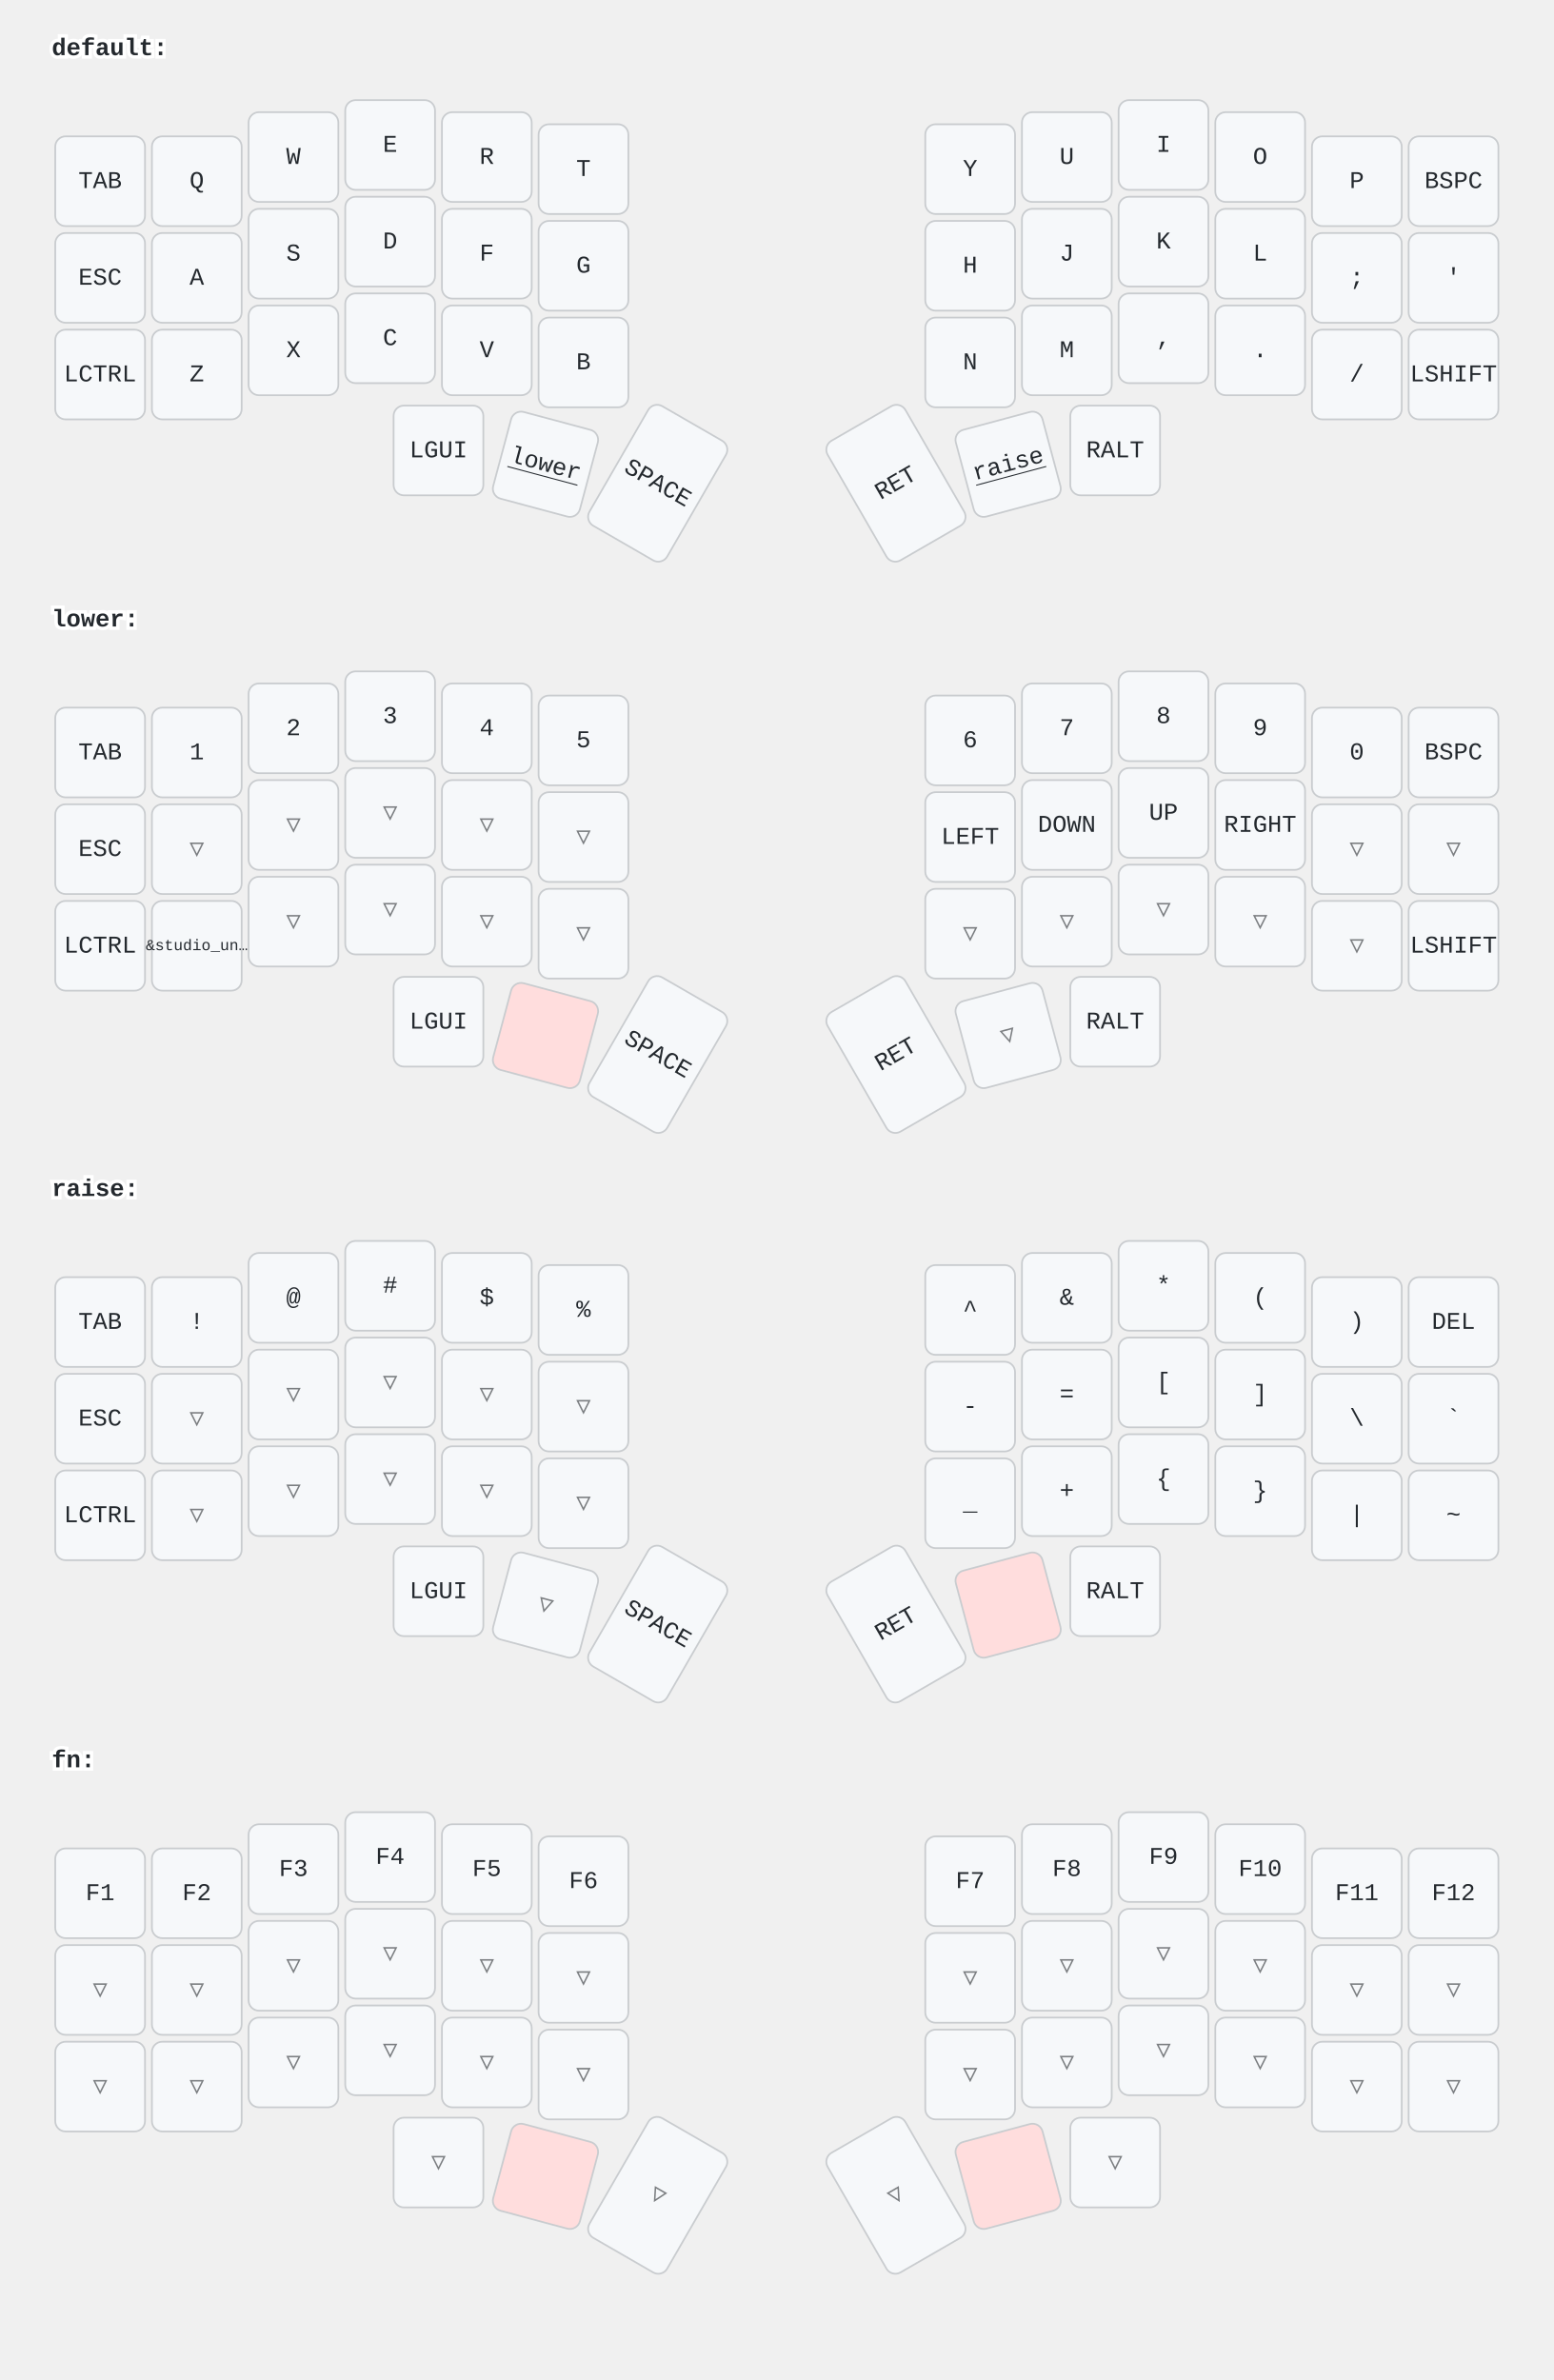
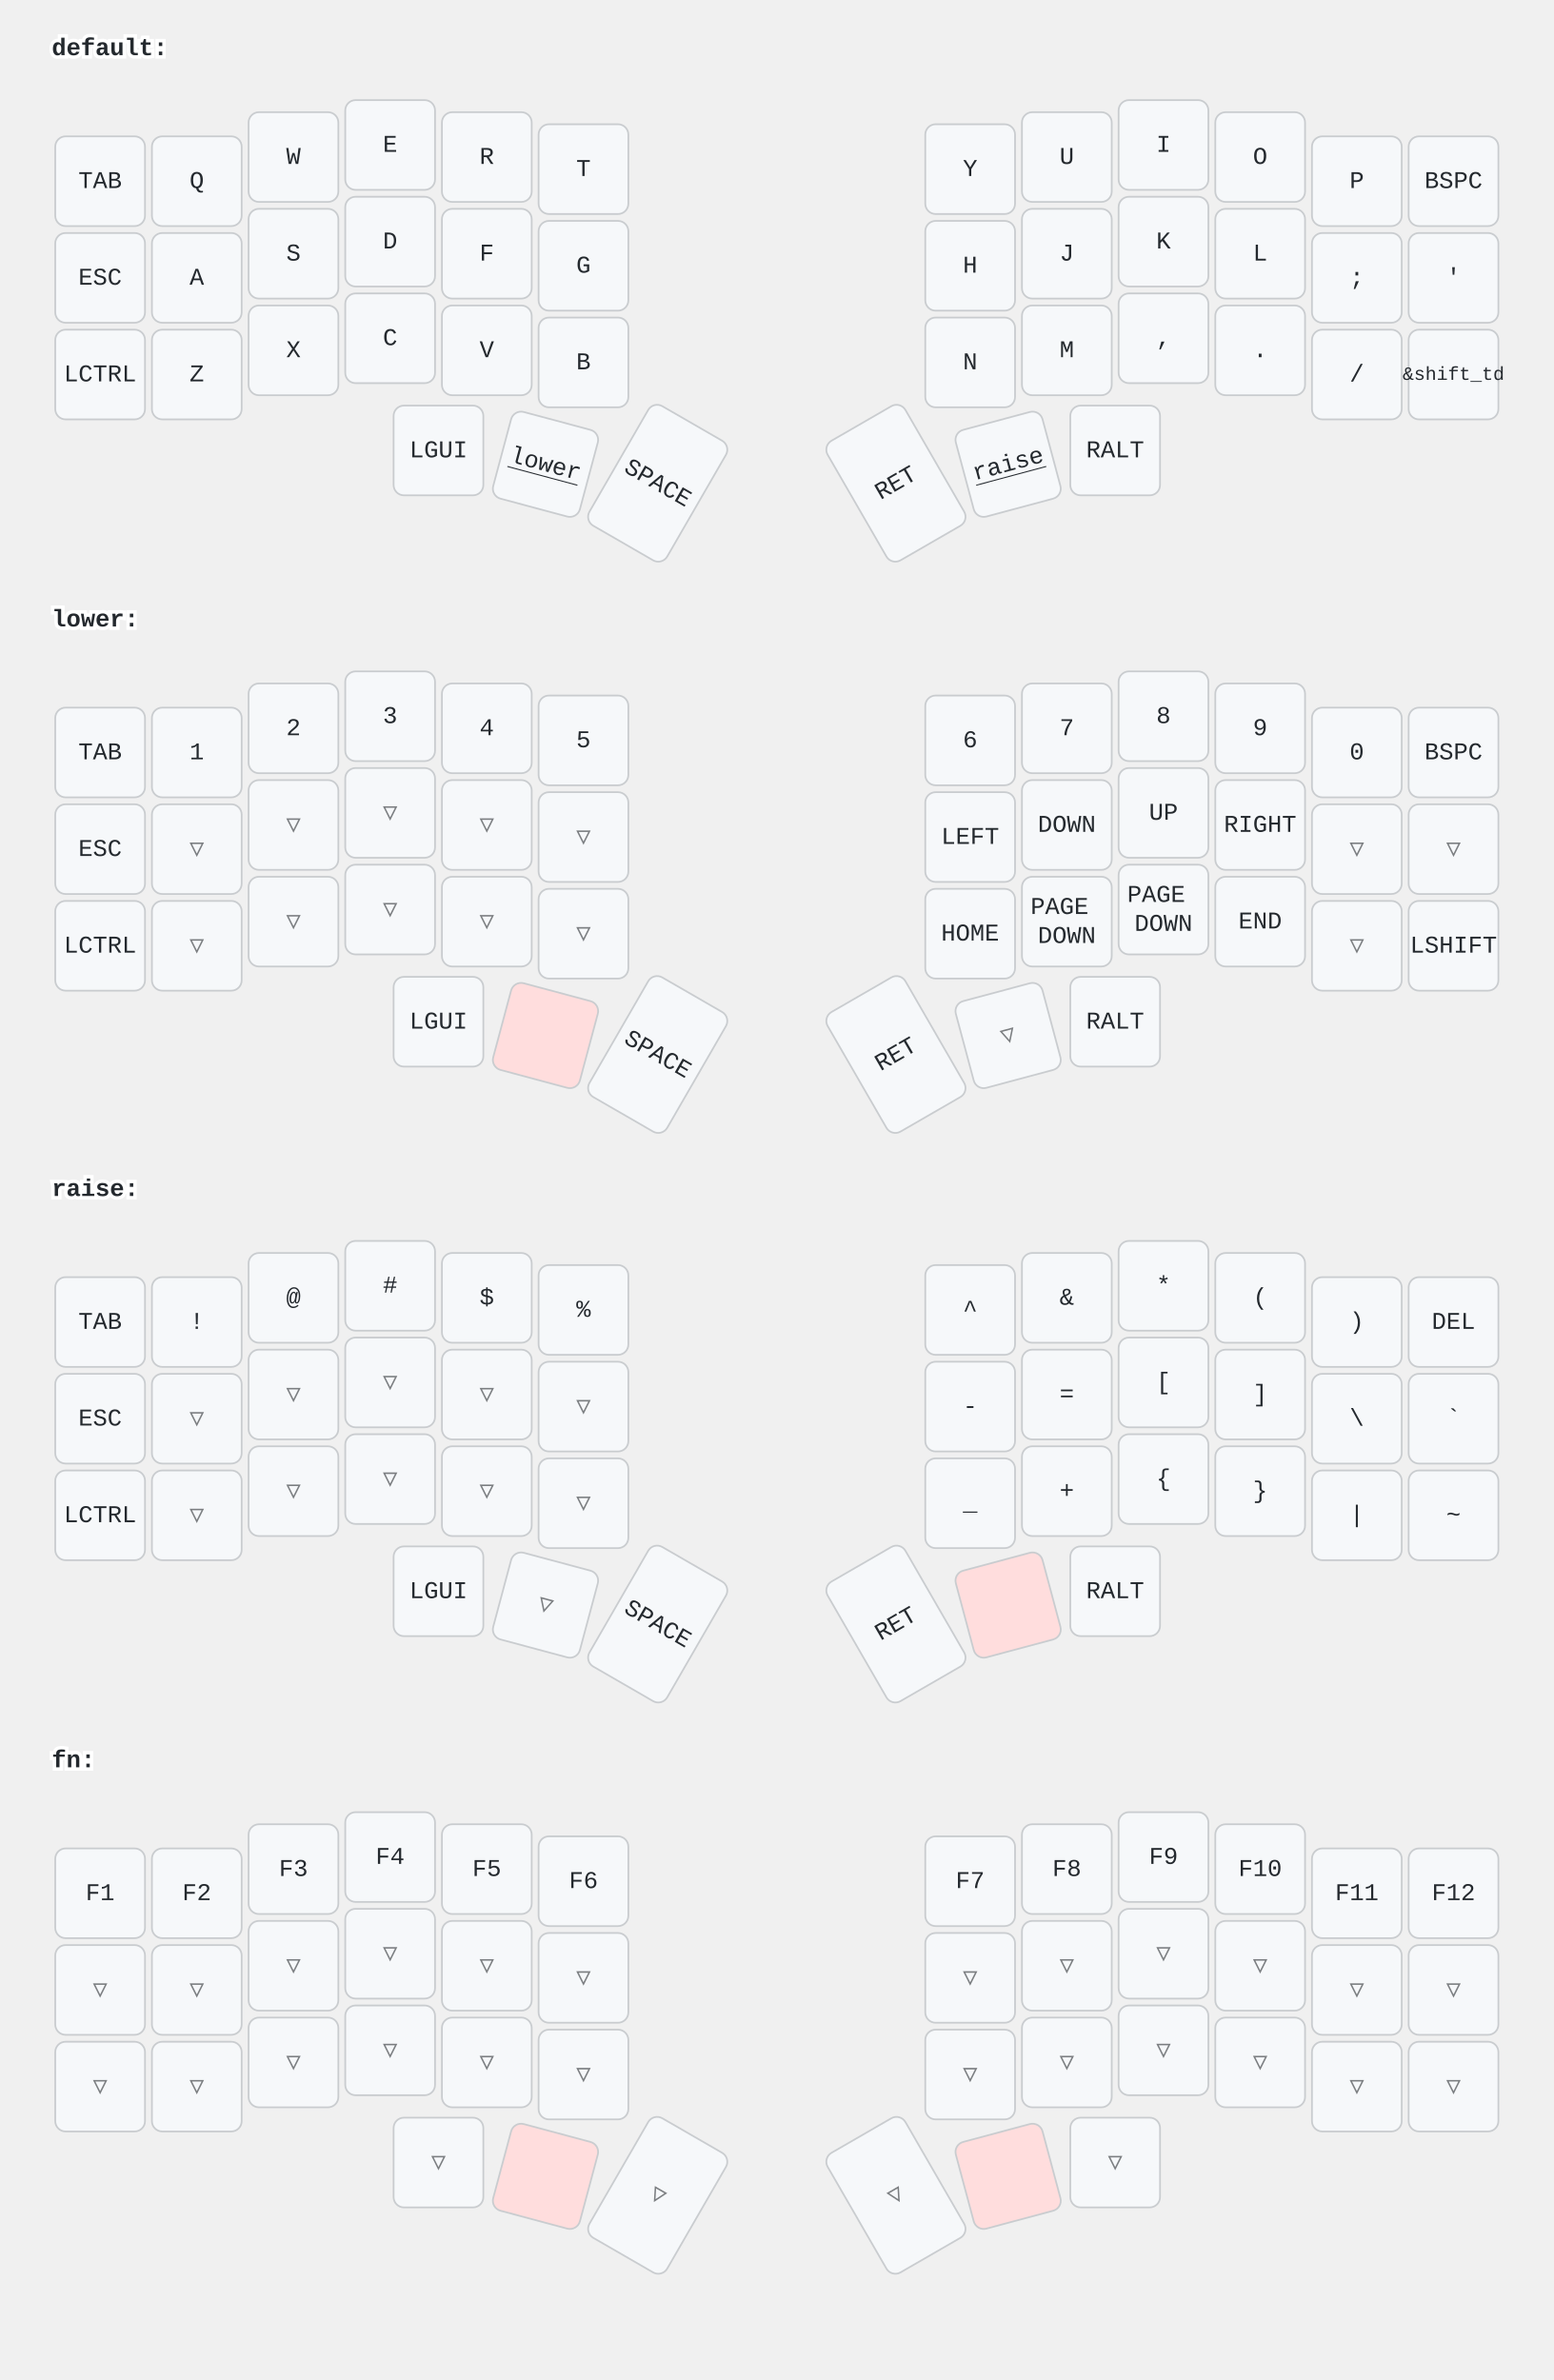
<svg xmlns="http://www.w3.org/2000/svg" width="900" height="1379" viewBox="0 0 900 1379" class="keymap">
  <style>/* inherit to force styles through use tags */
svg path {
    fill: inherit;
}

/* font and background color specifications */
svg.keymap {
    font-family: SFMono-Regular,Consolas,Liberation Mono,Menlo,monospace;
    font-size: 14px;
    font-kerning: normal;
    text-rendering: optimizeLegibility;
    fill: #24292e;
}

/* default key styling */
rect.key {
    fill: #f6f8fa;
}

rect.key, rect.combo {
    stroke: #c9cccf;
    stroke-width: 1;
}

/* default key side styling, only used is draw_key_sides is set */
rect.side {
    filter: brightness(90%);
}

/* color accent for combo boxes */
rect.combo, rect.combo-separate {
    fill: #cdf;
}

/* color accent for held keys */
rect.held, rect.combo.held {
    fill: #fdd;
}

/* color accent for ghost (optional) keys */
rect.ghost, rect.combo.ghost {
    stroke-dasharray: 4, 4;
    stroke-width: 2;
}

text {
    text-anchor: middle;
    dominant-baseline: middle;
}

/* styling for layer labels */
text.label {
    font-weight: bold;
    text-anchor: start;
    stroke: white;
    stroke-width: 4;
    paint-order: stroke;
}

/* styling for optional footer */
text.footer {
    text-anchor: end;
    dominant-baseline: auto;
    stroke: white;
    stroke-width: 4;
    paint-order: stroke;
}

/* styling for combo tap, and key non-tap label text */
text.combo, text.hold, text.shifted, text.left, text.right {
    font-size: 11px;
}

text.hold {
    text-anchor: middle;
    dominant-baseline: auto;
}

text.shifted {
    text-anchor: middle;
    dominant-baseline: hanging;
}

text.left {
    text-anchor: start;
}

text.right {
    text-anchor: end;
}

text.layer-activator {
    text-decoration: underline;
}

/* styling for hold/shifted label text in combo box */
text.combo.hold, text.combo.shifted, text.combo.left, text.combo.right {
    font-size: 8px;
}

/* lighter symbol for transparent keys */
text.trans {
    fill: #7b7e81;
}

/* styling for combo dendrons */
path.combo {
    stroke-width: 1;
    stroke: gray;
    fill: none;
}

/* Start Tabler Icons Cleanup */
/* cannot use height/width with glyphs */
.icon-tabler &gt; path {
    fill: inherit;
    stroke: inherit;
    stroke-width: 2;
}
/* hide tabler's default box */
.icon-tabler &gt; path[stroke="none"][fill="none"] {
    visibility: hidden;
}
/* End Tabler Icons Cleanup */
</style>
  <g transform="translate(30, 0)" class="layer-default">
    <text x="0" y="28" class="label" id="default">default:</text>
    <g transform="translate(0, 56)">
      <g transform="translate(28, 49)" class="key keypos-0">
        <rect rx="6" ry="6" x="-26" y="-26" width="52" height="52" class="key" />
        <text x="0" y="0" class="key tap">TAB</text>
      </g>
      <g transform="translate(84, 49)" class="key keypos-1">
        <rect rx="6" ry="6" x="-26" y="-26" width="52" height="52" class="key" />
        <text x="0" y="0" class="key tap">Q</text>
      </g>
      <g transform="translate(140, 35)" class="key keypos-2">
        <rect rx="6" ry="6" x="-26" y="-26" width="52" height="52" class="key" />
        <text x="0" y="0" class="key tap">W</text>
      </g>
      <g transform="translate(196, 28)" class="key keypos-3">
        <rect rx="6" ry="6" x="-26" y="-26" width="52" height="52" class="key" />
        <text x="0" y="0" class="key tap">E</text>
      </g>
      <g transform="translate(252, 35)" class="key keypos-4">
        <rect rx="6" ry="6" x="-26" y="-26" width="52" height="52" class="key" />
        <text x="0" y="0" class="key tap">R</text>
      </g>
      <g transform="translate(308, 42)" class="key keypos-5">
        <rect rx="6" ry="6" x="-26" y="-26" width="52" height="52" class="key" />
        <text x="0" y="0" class="key tap">T</text>
      </g>
      <g transform="translate(532, 42)" class="key keypos-6">
        <rect rx="6" ry="6" x="-26" y="-26" width="52" height="52" class="key" />
        <text x="0" y="0" class="key tap">Y</text>
      </g>
      <g transform="translate(588, 35)" class="key keypos-7">
        <rect rx="6" ry="6" x="-26" y="-26" width="52" height="52" class="key" />
        <text x="0" y="0" class="key tap">U</text>
      </g>
      <g transform="translate(644, 28)" class="key keypos-8">
        <rect rx="6" ry="6" x="-26" y="-26" width="52" height="52" class="key" />
        <text x="0" y="0" class="key tap">I</text>
      </g>
      <g transform="translate(700, 35)" class="key keypos-9">
        <rect rx="6" ry="6" x="-26" y="-26" width="52" height="52" class="key" />
        <text x="0" y="0" class="key tap">O</text>
      </g>
      <g transform="translate(756, 49)" class="key keypos-10">
        <rect rx="6" ry="6" x="-26" y="-26" width="52" height="52" class="key" />
        <text x="0" y="0" class="key tap">P</text>
      </g>
      <g transform="translate(812, 49)" class="key keypos-11">
        <rect rx="6" ry="6" x="-26" y="-26" width="52" height="52" class="key" />
        <text x="0" y="0" class="key tap">BSPC</text>
      </g>
      <g transform="translate(28, 105)" class="key keypos-12">
        <rect rx="6" ry="6" x="-26" y="-26" width="52" height="52" class="key" />
        <text x="0" y="0" class="key tap">ESC</text>
      </g>
      <g transform="translate(84, 105)" class="key keypos-13">
        <rect rx="6" ry="6" x="-26" y="-26" width="52" height="52" class="key" />
        <text x="0" y="0" class="key tap">A</text>
      </g>
      <g transform="translate(140, 91)" class="key keypos-14">
        <rect rx="6" ry="6" x="-26" y="-26" width="52" height="52" class="key" />
        <text x="0" y="0" class="key tap">S</text>
      </g>
      <g transform="translate(196, 84)" class="key keypos-15">
        <rect rx="6" ry="6" x="-26" y="-26" width="52" height="52" class="key" />
        <text x="0" y="0" class="key tap">D</text>
      </g>
      <g transform="translate(252, 91)" class="key keypos-16">
        <rect rx="6" ry="6" x="-26" y="-26" width="52" height="52" class="key" />
        <text x="0" y="0" class="key tap">F</text>
      </g>
      <g transform="translate(308, 98)" class="key keypos-17">
        <rect rx="6" ry="6" x="-26" y="-26" width="52" height="52" class="key" />
        <text x="0" y="0" class="key tap">G</text>
      </g>
      <g transform="translate(532, 98)" class="key keypos-18">
        <rect rx="6" ry="6" x="-26" y="-26" width="52" height="52" class="key" />
        <text x="0" y="0" class="key tap">H</text>
      </g>
      <g transform="translate(588, 91)" class="key keypos-19">
        <rect rx="6" ry="6" x="-26" y="-26" width="52" height="52" class="key" />
        <text x="0" y="0" class="key tap">J</text>
      </g>
      <g transform="translate(644, 84)" class="key keypos-20">
        <rect rx="6" ry="6" x="-26" y="-26" width="52" height="52" class="key" />
        <text x="0" y="0" class="key tap">K</text>
      </g>
      <g transform="translate(700, 91)" class="key keypos-21">
        <rect rx="6" ry="6" x="-26" y="-26" width="52" height="52" class="key" />
        <text x="0" y="0" class="key tap">L</text>
      </g>
      <g transform="translate(756, 105)" class="key keypos-22">
        <rect rx="6" ry="6" x="-26" y="-26" width="52" height="52" class="key" />
        <text x="0" y="0" class="key tap">;</text>
      </g>
      <g transform="translate(812, 105)" class="key keypos-23">
        <rect rx="6" ry="6" x="-26" y="-26" width="52" height="52" class="key" />
        <text x="0" y="0" class="key tap">'</text>
      </g>
      <g transform="translate(28, 161)" class="key keypos-24">
        <rect rx="6" ry="6" x="-26" y="-26" width="52" height="52" class="key" />
        <text x="0" y="0" class="key tap">LCTRL</text>
      </g>
      <g transform="translate(84, 161)" class="key keypos-25">
        <rect rx="6" ry="6" x="-26" y="-26" width="52" height="52" class="key" />
        <text x="0" y="0" class="key tap">Z</text>
      </g>
      <g transform="translate(140, 147)" class="key keypos-26">
        <rect rx="6" ry="6" x="-26" y="-26" width="52" height="52" class="key" />
        <text x="0" y="0" class="key tap">X</text>
      </g>
      <g transform="translate(196, 140)" class="key keypos-27">
        <rect rx="6" ry="6" x="-26" y="-26" width="52" height="52" class="key" />
        <text x="0" y="0" class="key tap">C</text>
      </g>
      <g transform="translate(252, 147)" class="key keypos-28">
        <rect rx="6" ry="6" x="-26" y="-26" width="52" height="52" class="key" />
        <text x="0" y="0" class="key tap">V</text>
      </g>
      <g transform="translate(308, 154)" class="key keypos-29">
        <rect rx="6" ry="6" x="-26" y="-26" width="52" height="52" class="key" />
        <text x="0" y="0" class="key tap">B</text>
      </g>
      <g transform="translate(532, 154)" class="key keypos-30">
        <rect rx="6" ry="6" x="-26" y="-26" width="52" height="52" class="key" />
        <text x="0" y="0" class="key tap">N</text>
      </g>
      <g transform="translate(588, 147)" class="key keypos-31">
        <rect rx="6" ry="6" x="-26" y="-26" width="52" height="52" class="key" />
        <text x="0" y="0" class="key tap">M</text>
      </g>
      <g transform="translate(644, 140)" class="key keypos-32">
        <rect rx="6" ry="6" x="-26" y="-26" width="52" height="52" class="key" />
        <text x="0" y="0" class="key tap">,</text>
      </g>
      <g transform="translate(700, 147)" class="key keypos-33">
        <rect rx="6" ry="6" x="-26" y="-26" width="52" height="52" class="key" />
        <text x="0" y="0" class="key tap">.</text>
      </g>
      <g transform="translate(756, 161)" class="key keypos-34">
        <rect rx="6" ry="6" x="-26" y="-26" width="52" height="52" class="key" />
        <text x="0" y="0" class="key tap">/</text>
      </g>
      <g transform="translate(812, 161)" class="key keypos-35">
        <rect rx="6" ry="6" x="-26" y="-26" width="52" height="52" class="key" />
-         <text x="0" y="0" class="key tap">LSHIFT</text>
+         <text x="0" y="0" class="key tap">
+           <tspan style="font-size: 78%">&amp;shift_td</tspan>
+         </text>
      </g>
      <g transform="translate(224, 205)" class="key keypos-36">
        <rect rx="6" ry="6" x="-26" y="-26" width="52" height="52" class="key" />
        <text x="0" y="0" class="key tap">LGUI</text>
      </g>
      <g transform="translate(286, 213) rotate(15.0)" class="key keypos-37">
        <rect rx="6" ry="6" x="-26" y="-26" width="52" height="52" class="key" />
        <a href="#lower">
          <text x="0" y="0" class="key tap layer-activator">lower</text>
        </a>
      </g>
      <g transform="translate(351, 224) rotate(30.0)" class="key keypos-38">
        <rect rx="6" ry="6" x="-26" y="-40" width="52" height="80" class="key" />
        <text x="0" y="0" class="key tap">SPACE</text>
      </g>
      <g transform="translate(489, 224) rotate(-30.0)" class="key keypos-39">
        <rect rx="6" ry="6" x="-26" y="-40" width="52" height="80" class="key" />
        <text x="0" y="0" class="key tap">RET</text>
      </g>
      <g transform="translate(554, 213) rotate(-15.0)" class="key keypos-40">
        <rect rx="6" ry="6" x="-26" y="-26" width="52" height="52" class="key" />
        <a href="#raise">
          <text x="0" y="0" class="key tap layer-activator">raise</text>
        </a>
      </g>
      <g transform="translate(616, 205)" class="key keypos-41">
        <rect rx="6" ry="6" x="-26" y="-26" width="52" height="52" class="key" />
        <text x="0" y="0" class="key tap">RALT</text>
      </g>
    </g>
  </g>
  <g transform="translate(30, 331)" class="layer-lower">
    <text x="0" y="28" class="label" id="lower">lower:</text>
    <g transform="translate(0, 56)">
      <g transform="translate(28, 49)" class="key keypos-0">
        <rect rx="6" ry="6" x="-26" y="-26" width="52" height="52" class="key" />
        <text x="0" y="0" class="key tap">TAB</text>
      </g>
      <g transform="translate(84, 49)" class="key keypos-1">
        <rect rx="6" ry="6" x="-26" y="-26" width="52" height="52" class="key" />
        <text x="0" y="0" class="key tap">1</text>
      </g>
      <g transform="translate(140, 35)" class="key keypos-2">
        <rect rx="6" ry="6" x="-26" y="-26" width="52" height="52" class="key" />
        <text x="0" y="0" class="key tap">2</text>
      </g>
      <g transform="translate(196, 28)" class="key keypos-3">
        <rect rx="6" ry="6" x="-26" y="-26" width="52" height="52" class="key" />
        <text x="0" y="0" class="key tap">3</text>
      </g>
      <g transform="translate(252, 35)" class="key keypos-4">
        <rect rx="6" ry="6" x="-26" y="-26" width="52" height="52" class="key" />
        <text x="0" y="0" class="key tap">4</text>
      </g>
      <g transform="translate(308, 42)" class="key keypos-5">
        <rect rx="6" ry="6" x="-26" y="-26" width="52" height="52" class="key" />
        <text x="0" y="0" class="key tap">5</text>
      </g>
      <g transform="translate(532, 42)" class="key keypos-6">
        <rect rx="6" ry="6" x="-26" y="-26" width="52" height="52" class="key" />
        <text x="0" y="0" class="key tap">6</text>
      </g>
      <g transform="translate(588, 35)" class="key keypos-7">
        <rect rx="6" ry="6" x="-26" y="-26" width="52" height="52" class="key" />
        <text x="0" y="0" class="key tap">7</text>
      </g>
      <g transform="translate(644, 28)" class="key keypos-8">
        <rect rx="6" ry="6" x="-26" y="-26" width="52" height="52" class="key" />
        <text x="0" y="0" class="key tap">8</text>
      </g>
      <g transform="translate(700, 35)" class="key keypos-9">
        <rect rx="6" ry="6" x="-26" y="-26" width="52" height="52" class="key" />
        <text x="0" y="0" class="key tap">9</text>
      </g>
      <g transform="translate(756, 49)" class="key keypos-10">
        <rect rx="6" ry="6" x="-26" y="-26" width="52" height="52" class="key" />
        <text x="0" y="0" class="key tap">0</text>
      </g>
      <g transform="translate(812, 49)" class="key keypos-11">
        <rect rx="6" ry="6" x="-26" y="-26" width="52" height="52" class="key" />
        <text x="0" y="0" class="key tap">BSPC</text>
      </g>
      <g transform="translate(28, 105)" class="key keypos-12">
        <rect rx="6" ry="6" x="-26" y="-26" width="52" height="52" class="key" />
        <text x="0" y="0" class="key tap">ESC</text>
      </g>
      <g transform="translate(84, 105)" class="key trans keypos-13">
        <rect rx="6" ry="6" x="-26" y="-26" width="52" height="52" class="key trans" />
        <text x="0" y="0" class="key trans tap">▽</text>
      </g>
      <g transform="translate(140, 91)" class="key trans keypos-14">
        <rect rx="6" ry="6" x="-26" y="-26" width="52" height="52" class="key trans" />
        <text x="0" y="0" class="key trans tap">▽</text>
      </g>
      <g transform="translate(196, 84)" class="key trans keypos-15">
        <rect rx="6" ry="6" x="-26" y="-26" width="52" height="52" class="key trans" />
        <text x="0" y="0" class="key trans tap">▽</text>
      </g>
      <g transform="translate(252, 91)" class="key trans keypos-16">
        <rect rx="6" ry="6" x="-26" y="-26" width="52" height="52" class="key trans" />
        <text x="0" y="0" class="key trans tap">▽</text>
      </g>
      <g transform="translate(308, 98)" class="key trans keypos-17">
        <rect rx="6" ry="6" x="-26" y="-26" width="52" height="52" class="key trans" />
        <text x="0" y="0" class="key trans tap">▽</text>
      </g>
      <g transform="translate(532, 98)" class="key keypos-18">
        <rect rx="6" ry="6" x="-26" y="-26" width="52" height="52" class="key" />
        <text x="0" y="0" class="key tap">LEFT</text>
      </g>
      <g transform="translate(588, 91)" class="key keypos-19">
        <rect rx="6" ry="6" x="-26" y="-26" width="52" height="52" class="key" />
        <text x="0" y="0" class="key tap">DOWN</text>
      </g>
      <g transform="translate(644, 84)" class="key keypos-20">
        <rect rx="6" ry="6" x="-26" y="-26" width="52" height="52" class="key" />
        <text x="0" y="0" class="key tap">UP</text>
      </g>
      <g transform="translate(700, 91)" class="key keypos-21">
        <rect rx="6" ry="6" x="-26" y="-26" width="52" height="52" class="key" />
        <text x="0" y="0" class="key tap">RIGHT</text>
      </g>
      <g transform="translate(756, 105)" class="key trans keypos-22">
        <rect rx="6" ry="6" x="-26" y="-26" width="52" height="52" class="key trans" />
        <text x="0" y="0" class="key trans tap">▽</text>
      </g>
      <g transform="translate(812, 105)" class="key trans keypos-23">
        <rect rx="6" ry="6" x="-26" y="-26" width="52" height="52" class="key trans" />
        <text x="0" y="0" class="key trans tap">▽</text>
      </g>
      <g transform="translate(28, 161)" class="key keypos-24">
        <rect rx="6" ry="6" x="-26" y="-26" width="52" height="52" class="key" />
        <text x="0" y="0" class="key tap">LCTRL</text>
      </g>
-       <g transform="translate(84, 161)" class="key keypos-25">
+       <g transform="translate(84, 161)" class="key trans keypos-25">
+         <rect rx="6" ry="6" x="-26" y="-26" width="52" height="52" class="key trans" />
+         <text x="0" y="0" class="key trans tap">▽</text>
+       </g>
+       <g transform="translate(140, 147)" class="key trans keypos-26">
+         <rect rx="6" ry="6" x="-26" y="-26" width="52" height="52" class="key trans" />
+         <text x="0" y="0" class="key trans tap">▽</text>
+       </g>
+       <g transform="translate(196, 140)" class="key trans keypos-27">
+         <rect rx="6" ry="6" x="-26" y="-26" width="52" height="52" class="key trans" />
+         <text x="0" y="0" class="key trans tap">▽</text>
+       </g>
+       <g transform="translate(252, 147)" class="key trans keypos-28">
+         <rect rx="6" ry="6" x="-26" y="-26" width="52" height="52" class="key trans" />
+         <text x="0" y="0" class="key trans tap">▽</text>
+       </g>
+       <g transform="translate(308, 154)" class="key trans keypos-29">
+         <rect rx="6" ry="6" x="-26" y="-26" width="52" height="52" class="key trans" />
+         <text x="0" y="0" class="key trans tap">▽</text>
+       </g>
+       <g transform="translate(532, 154)" class="key keypos-30">
+         <rect rx="6" ry="6" x="-26" y="-26" width="52" height="52" class="key" />
+         <text x="0" y="0" class="key tap">HOME</text>
+       </g>
+       <g transform="translate(588, 147)" class="key keypos-31">
        <rect rx="6" ry="6" x="-26" y="-26" width="52" height="52" class="key" />
        <text x="0" y="0" class="key tap">
-           <tspan style="font-size: 64%">&amp;studio_un…</tspan>
+           <tspan x="0" dy="-0.6em">PAGE</tspan>
+           <tspan x="0" dy="1.2em">DOWN</tspan>
        </text>
      </g>
-       <g transform="translate(140, 147)" class="key trans keypos-26">
-         <rect rx="6" ry="6" x="-26" y="-26" width="52" height="52" class="key trans" />
-         <text x="0" y="0" class="key trans tap">▽</text>
-       </g>
-       <g transform="translate(196, 140)" class="key trans keypos-27">
-         <rect rx="6" ry="6" x="-26" y="-26" width="52" height="52" class="key trans" />
-         <text x="0" y="0" class="key trans tap">▽</text>
-       </g>
-       <g transform="translate(252, 147)" class="key trans keypos-28">
-         <rect rx="6" ry="6" x="-26" y="-26" width="52" height="52" class="key trans" />
-         <text x="0" y="0" class="key trans tap">▽</text>
-       </g>
-       <g transform="translate(308, 154)" class="key trans keypos-29">
-         <rect rx="6" ry="6" x="-26" y="-26" width="52" height="52" class="key trans" />
-         <text x="0" y="0" class="key trans tap">▽</text>
-       </g>
-       <g transform="translate(532, 154)" class="key trans keypos-30">
-         <rect rx="6" ry="6" x="-26" y="-26" width="52" height="52" class="key trans" />
-         <text x="0" y="0" class="key trans tap">▽</text>
-       </g>
-       <g transform="translate(588, 147)" class="key trans keypos-31">
-         <rect rx="6" ry="6" x="-26" y="-26" width="52" height="52" class="key trans" />
-         <text x="0" y="0" class="key trans tap">▽</text>
-       </g>
-       <g transform="translate(644, 140)" class="key trans keypos-32">
-         <rect rx="6" ry="6" x="-26" y="-26" width="52" height="52" class="key trans" />
-         <text x="0" y="0" class="key trans tap">▽</text>
-       </g>
-       <g transform="translate(700, 147)" class="key trans keypos-33">
-         <rect rx="6" ry="6" x="-26" y="-26" width="52" height="52" class="key trans" />
-         <text x="0" y="0" class="key trans tap">▽</text>
+       <g transform="translate(644, 140)" class="key keypos-32">
+         <rect rx="6" ry="6" x="-26" y="-26" width="52" height="52" class="key" />
+         <text x="0" y="0" class="key tap">
+           <tspan x="0" dy="-0.6em">PAGE</tspan>
+           <tspan x="0" dy="1.2em">DOWN</tspan>
+         </text>
+       </g>
+       <g transform="translate(700, 147)" class="key keypos-33">
+         <rect rx="6" ry="6" x="-26" y="-26" width="52" height="52" class="key" />
+         <text x="0" y="0" class="key tap">END</text>
      </g>
      <g transform="translate(756, 161)" class="key trans keypos-34">
        <rect rx="6" ry="6" x="-26" y="-26" width="52" height="52" class="key trans" />
        <text x="0" y="0" class="key trans tap">▽</text>
      </g>
      <g transform="translate(812, 161)" class="key keypos-35">
        <rect rx="6" ry="6" x="-26" y="-26" width="52" height="52" class="key" />
        <text x="0" y="0" class="key tap">LSHIFT</text>
      </g>
      <g transform="translate(224, 205)" class="key keypos-36">
        <rect rx="6" ry="6" x="-26" y="-26" width="52" height="52" class="key" />
        <text x="0" y="0" class="key tap">LGUI</text>
      </g>
      <g transform="translate(286, 213) rotate(15.0)" class="key held keypos-37">
        <rect rx="6" ry="6" x="-26" y="-26" width="52" height="52" class="key held" />
      </g>
      <g transform="translate(351, 224) rotate(30.0)" class="key keypos-38">
        <rect rx="6" ry="6" x="-26" y="-40" width="52" height="80" class="key" />
        <text x="0" y="0" class="key tap">SPACE</text>
      </g>
      <g transform="translate(489, 224) rotate(-30.0)" class="key keypos-39">
        <rect rx="6" ry="6" x="-26" y="-40" width="52" height="80" class="key" />
        <text x="0" y="0" class="key tap">RET</text>
      </g>
      <g transform="translate(554, 213) rotate(-15.0)" class="key trans keypos-40">
        <rect rx="6" ry="6" x="-26" y="-26" width="52" height="52" class="key trans" />
        <text x="0" y="0" class="key trans tap">▽</text>
      </g>
      <g transform="translate(616, 205)" class="key keypos-41">
        <rect rx="6" ry="6" x="-26" y="-26" width="52" height="52" class="key" />
        <text x="0" y="0" class="key tap">RALT</text>
      </g>
    </g>
  </g>
  <g transform="translate(30, 661)" class="layer-raise">
    <text x="0" y="28" class="label" id="raise">raise:</text>
    <g transform="translate(0, 56)">
      <g transform="translate(28, 49)" class="key keypos-0">
        <rect rx="6" ry="6" x="-26" y="-26" width="52" height="52" class="key" />
        <text x="0" y="0" class="key tap">TAB</text>
      </g>
      <g transform="translate(84, 49)" class="key keypos-1">
        <rect rx="6" ry="6" x="-26" y="-26" width="52" height="52" class="key" />
        <text x="0" y="0" class="key tap">!</text>
      </g>
      <g transform="translate(140, 35)" class="key keypos-2">
        <rect rx="6" ry="6" x="-26" y="-26" width="52" height="52" class="key" />
        <text x="0" y="0" class="key tap">@</text>
      </g>
      <g transform="translate(196, 28)" class="key keypos-3">
        <rect rx="6" ry="6" x="-26" y="-26" width="52" height="52" class="key" />
        <text x="0" y="0" class="key tap">#</text>
      </g>
      <g transform="translate(252, 35)" class="key keypos-4">
        <rect rx="6" ry="6" x="-26" y="-26" width="52" height="52" class="key" />
        <text x="0" y="0" class="key tap">$</text>
      </g>
      <g transform="translate(308, 42)" class="key keypos-5">
        <rect rx="6" ry="6" x="-26" y="-26" width="52" height="52" class="key" />
        <text x="0" y="0" class="key tap">%</text>
      </g>
      <g transform="translate(532, 42)" class="key keypos-6">
        <rect rx="6" ry="6" x="-26" y="-26" width="52" height="52" class="key" />
        <text x="0" y="0" class="key tap">^</text>
      </g>
      <g transform="translate(588, 35)" class="key keypos-7">
        <rect rx="6" ry="6" x="-26" y="-26" width="52" height="52" class="key" />
        <text x="0" y="0" class="key tap">&amp;</text>
      </g>
      <g transform="translate(644, 28)" class="key keypos-8">
        <rect rx="6" ry="6" x="-26" y="-26" width="52" height="52" class="key" />
        <text x="0" y="0" class="key tap">*</text>
      </g>
      <g transform="translate(700, 35)" class="key keypos-9">
        <rect rx="6" ry="6" x="-26" y="-26" width="52" height="52" class="key" />
        <text x="0" y="0" class="key tap">(</text>
      </g>
      <g transform="translate(756, 49)" class="key keypos-10">
        <rect rx="6" ry="6" x="-26" y="-26" width="52" height="52" class="key" />
        <text x="0" y="0" class="key tap">)</text>
      </g>
      <g transform="translate(812, 49)" class="key keypos-11">
        <rect rx="6" ry="6" x="-26" y="-26" width="52" height="52" class="key" />
        <text x="0" y="0" class="key tap">DEL</text>
      </g>
      <g transform="translate(28, 105)" class="key keypos-12">
        <rect rx="6" ry="6" x="-26" y="-26" width="52" height="52" class="key" />
        <text x="0" y="0" class="key tap">ESC</text>
      </g>
      <g transform="translate(84, 105)" class="key trans keypos-13">
        <rect rx="6" ry="6" x="-26" y="-26" width="52" height="52" class="key trans" />
        <text x="0" y="0" class="key trans tap">▽</text>
      </g>
      <g transform="translate(140, 91)" class="key trans keypos-14">
        <rect rx="6" ry="6" x="-26" y="-26" width="52" height="52" class="key trans" />
        <text x="0" y="0" class="key trans tap">▽</text>
      </g>
      <g transform="translate(196, 84)" class="key trans keypos-15">
        <rect rx="6" ry="6" x="-26" y="-26" width="52" height="52" class="key trans" />
        <text x="0" y="0" class="key trans tap">▽</text>
      </g>
      <g transform="translate(252, 91)" class="key trans keypos-16">
        <rect rx="6" ry="6" x="-26" y="-26" width="52" height="52" class="key trans" />
        <text x="0" y="0" class="key trans tap">▽</text>
      </g>
      <g transform="translate(308, 98)" class="key trans keypos-17">
        <rect rx="6" ry="6" x="-26" y="-26" width="52" height="52" class="key trans" />
        <text x="0" y="0" class="key trans tap">▽</text>
      </g>
      <g transform="translate(532, 98)" class="key keypos-18">
        <rect rx="6" ry="6" x="-26" y="-26" width="52" height="52" class="key" />
        <text x="0" y="0" class="key tap">-</text>
      </g>
      <g transform="translate(588, 91)" class="key keypos-19">
        <rect rx="6" ry="6" x="-26" y="-26" width="52" height="52" class="key" />
        <text x="0" y="0" class="key tap">=</text>
      </g>
      <g transform="translate(644, 84)" class="key keypos-20">
        <rect rx="6" ry="6" x="-26" y="-26" width="52" height="52" class="key" />
        <text x="0" y="0" class="key tap">[</text>
      </g>
      <g transform="translate(700, 91)" class="key keypos-21">
        <rect rx="6" ry="6" x="-26" y="-26" width="52" height="52" class="key" />
        <text x="0" y="0" class="key tap">]</text>
      </g>
      <g transform="translate(756, 105)" class="key keypos-22">
        <rect rx="6" ry="6" x="-26" y="-26" width="52" height="52" class="key" />
        <text x="0" y="0" class="key tap">\</text>
      </g>
      <g transform="translate(812, 105)" class="key keypos-23">
        <rect rx="6" ry="6" x="-26" y="-26" width="52" height="52" class="key" />
        <text x="0" y="0" class="key tap">`</text>
      </g>
      <g transform="translate(28, 161)" class="key keypos-24">
        <rect rx="6" ry="6" x="-26" y="-26" width="52" height="52" class="key" />
        <text x="0" y="0" class="key tap">LCTRL</text>
      </g>
      <g transform="translate(84, 161)" class="key trans keypos-25">
        <rect rx="6" ry="6" x="-26" y="-26" width="52" height="52" class="key trans" />
        <text x="0" y="0" class="key trans tap">▽</text>
      </g>
      <g transform="translate(140, 147)" class="key trans keypos-26">
        <rect rx="6" ry="6" x="-26" y="-26" width="52" height="52" class="key trans" />
        <text x="0" y="0" class="key trans tap">▽</text>
      </g>
      <g transform="translate(196, 140)" class="key trans keypos-27">
        <rect rx="6" ry="6" x="-26" y="-26" width="52" height="52" class="key trans" />
        <text x="0" y="0" class="key trans tap">▽</text>
      </g>
      <g transform="translate(252, 147)" class="key trans keypos-28">
        <rect rx="6" ry="6" x="-26" y="-26" width="52" height="52" class="key trans" />
        <text x="0" y="0" class="key trans tap">▽</text>
      </g>
      <g transform="translate(308, 154)" class="key trans keypos-29">
        <rect rx="6" ry="6" x="-26" y="-26" width="52" height="52" class="key trans" />
        <text x="0" y="0" class="key trans tap">▽</text>
      </g>
      <g transform="translate(532, 154)" class="key keypos-30">
        <rect rx="6" ry="6" x="-26" y="-26" width="52" height="52" class="key" />
        <text x="0" y="0" class="key tap">_</text>
      </g>
      <g transform="translate(588, 147)" class="key keypos-31">
        <rect rx="6" ry="6" x="-26" y="-26" width="52" height="52" class="key" />
        <text x="0" y="0" class="key tap">+</text>
      </g>
      <g transform="translate(644, 140)" class="key keypos-32">
        <rect rx="6" ry="6" x="-26" y="-26" width="52" height="52" class="key" />
        <text x="0" y="0" class="key tap">{</text>
      </g>
      <g transform="translate(700, 147)" class="key keypos-33">
        <rect rx="6" ry="6" x="-26" y="-26" width="52" height="52" class="key" />
        <text x="0" y="0" class="key tap">}</text>
      </g>
      <g transform="translate(756, 161)" class="key keypos-34">
        <rect rx="6" ry="6" x="-26" y="-26" width="52" height="52" class="key" />
        <text x="0" y="0" class="key tap">|</text>
      </g>
      <g transform="translate(812, 161)" class="key keypos-35">
        <rect rx="6" ry="6" x="-26" y="-26" width="52" height="52" class="key" />
        <text x="0" y="0" class="key tap">~</text>
      </g>
      <g transform="translate(224, 205)" class="key keypos-36">
        <rect rx="6" ry="6" x="-26" y="-26" width="52" height="52" class="key" />
        <text x="0" y="0" class="key tap">LGUI</text>
      </g>
      <g transform="translate(286, 213) rotate(15.0)" class="key trans keypos-37">
        <rect rx="6" ry="6" x="-26" y="-26" width="52" height="52" class="key trans" />
        <text x="0" y="0" class="key trans tap">▽</text>
      </g>
      <g transform="translate(351, 224) rotate(30.0)" class="key keypos-38">
        <rect rx="6" ry="6" x="-26" y="-40" width="52" height="80" class="key" />
        <text x="0" y="0" class="key tap">SPACE</text>
      </g>
      <g transform="translate(489, 224) rotate(-30.0)" class="key keypos-39">
        <rect rx="6" ry="6" x="-26" y="-40" width="52" height="80" class="key" />
        <text x="0" y="0" class="key tap">RET</text>
      </g>
      <g transform="translate(554, 213) rotate(-15.0)" class="key held keypos-40">
        <rect rx="6" ry="6" x="-26" y="-26" width="52" height="52" class="key held" />
      </g>
      <g transform="translate(616, 205)" class="key keypos-41">
        <rect rx="6" ry="6" x="-26" y="-26" width="52" height="52" class="key" />
        <text x="0" y="0" class="key tap">RALT</text>
      </g>
    </g>
  </g>
  <g transform="translate(30, 992)" class="layer-fn">
    <text x="0" y="28" class="label" id="fn">fn:</text>
    <g transform="translate(0, 56)">
      <g transform="translate(28, 49)" class="key keypos-0">
        <rect rx="6" ry="6" x="-26" y="-26" width="52" height="52" class="key" />
        <text x="0" y="0" class="key tap">F1</text>
      </g>
      <g transform="translate(84, 49)" class="key keypos-1">
        <rect rx="6" ry="6" x="-26" y="-26" width="52" height="52" class="key" />
        <text x="0" y="0" class="key tap">F2</text>
      </g>
      <g transform="translate(140, 35)" class="key keypos-2">
        <rect rx="6" ry="6" x="-26" y="-26" width="52" height="52" class="key" />
        <text x="0" y="0" class="key tap">F3</text>
      </g>
      <g transform="translate(196, 28)" class="key keypos-3">
        <rect rx="6" ry="6" x="-26" y="-26" width="52" height="52" class="key" />
        <text x="0" y="0" class="key tap">F4</text>
      </g>
      <g transform="translate(252, 35)" class="key keypos-4">
        <rect rx="6" ry="6" x="-26" y="-26" width="52" height="52" class="key" />
        <text x="0" y="0" class="key tap">F5</text>
      </g>
      <g transform="translate(308, 42)" class="key keypos-5">
        <rect rx="6" ry="6" x="-26" y="-26" width="52" height="52" class="key" />
        <text x="0" y="0" class="key tap">F6</text>
      </g>
      <g transform="translate(532, 42)" class="key keypos-6">
        <rect rx="6" ry="6" x="-26" y="-26" width="52" height="52" class="key" />
        <text x="0" y="0" class="key tap">F7</text>
      </g>
      <g transform="translate(588, 35)" class="key keypos-7">
        <rect rx="6" ry="6" x="-26" y="-26" width="52" height="52" class="key" />
        <text x="0" y="0" class="key tap">F8</text>
      </g>
      <g transform="translate(644, 28)" class="key keypos-8">
        <rect rx="6" ry="6" x="-26" y="-26" width="52" height="52" class="key" />
        <text x="0" y="0" class="key tap">F9</text>
      </g>
      <g transform="translate(700, 35)" class="key keypos-9">
        <rect rx="6" ry="6" x="-26" y="-26" width="52" height="52" class="key" />
        <text x="0" y="0" class="key tap">F10</text>
      </g>
      <g transform="translate(756, 49)" class="key keypos-10">
        <rect rx="6" ry="6" x="-26" y="-26" width="52" height="52" class="key" />
        <text x="0" y="0" class="key tap">F11</text>
      </g>
      <g transform="translate(812, 49)" class="key keypos-11">
        <rect rx="6" ry="6" x="-26" y="-26" width="52" height="52" class="key" />
        <text x="0" y="0" class="key tap">F12</text>
      </g>
      <g transform="translate(28, 105)" class="key trans keypos-12">
        <rect rx="6" ry="6" x="-26" y="-26" width="52" height="52" class="key trans" />
        <text x="0" y="0" class="key trans tap">▽</text>
      </g>
      <g transform="translate(84, 105)" class="key trans keypos-13">
        <rect rx="6" ry="6" x="-26" y="-26" width="52" height="52" class="key trans" />
        <text x="0" y="0" class="key trans tap">▽</text>
      </g>
      <g transform="translate(140, 91)" class="key trans keypos-14">
        <rect rx="6" ry="6" x="-26" y="-26" width="52" height="52" class="key trans" />
        <text x="0" y="0" class="key trans tap">▽</text>
      </g>
      <g transform="translate(196, 84)" class="key trans keypos-15">
        <rect rx="6" ry="6" x="-26" y="-26" width="52" height="52" class="key trans" />
        <text x="0" y="0" class="key trans tap">▽</text>
      </g>
      <g transform="translate(252, 91)" class="key trans keypos-16">
        <rect rx="6" ry="6" x="-26" y="-26" width="52" height="52" class="key trans" />
        <text x="0" y="0" class="key trans tap">▽</text>
      </g>
      <g transform="translate(308, 98)" class="key trans keypos-17">
        <rect rx="6" ry="6" x="-26" y="-26" width="52" height="52" class="key trans" />
        <text x="0" y="0" class="key trans tap">▽</text>
      </g>
      <g transform="translate(532, 98)" class="key trans keypos-18">
        <rect rx="6" ry="6" x="-26" y="-26" width="52" height="52" class="key trans" />
        <text x="0" y="0" class="key trans tap">▽</text>
      </g>
      <g transform="translate(588, 91)" class="key trans keypos-19">
        <rect rx="6" ry="6" x="-26" y="-26" width="52" height="52" class="key trans" />
        <text x="0" y="0" class="key trans tap">▽</text>
      </g>
      <g transform="translate(644, 84)" class="key trans keypos-20">
        <rect rx="6" ry="6" x="-26" y="-26" width="52" height="52" class="key trans" />
        <text x="0" y="0" class="key trans tap">▽</text>
      </g>
      <g transform="translate(700, 91)" class="key trans keypos-21">
        <rect rx="6" ry="6" x="-26" y="-26" width="52" height="52" class="key trans" />
        <text x="0" y="0" class="key trans tap">▽</text>
      </g>
      <g transform="translate(756, 105)" class="key trans keypos-22">
        <rect rx="6" ry="6" x="-26" y="-26" width="52" height="52" class="key trans" />
        <text x="0" y="0" class="key trans tap">▽</text>
      </g>
      <g transform="translate(812, 105)" class="key trans keypos-23">
        <rect rx="6" ry="6" x="-26" y="-26" width="52" height="52" class="key trans" />
        <text x="0" y="0" class="key trans tap">▽</text>
      </g>
      <g transform="translate(28, 161)" class="key trans keypos-24">
        <rect rx="6" ry="6" x="-26" y="-26" width="52" height="52" class="key trans" />
        <text x="0" y="0" class="key trans tap">▽</text>
      </g>
      <g transform="translate(84, 161)" class="key trans keypos-25">
        <rect rx="6" ry="6" x="-26" y="-26" width="52" height="52" class="key trans" />
        <text x="0" y="0" class="key trans tap">▽</text>
      </g>
      <g transform="translate(140, 147)" class="key trans keypos-26">
        <rect rx="6" ry="6" x="-26" y="-26" width="52" height="52" class="key trans" />
        <text x="0" y="0" class="key trans tap">▽</text>
      </g>
      <g transform="translate(196, 140)" class="key trans keypos-27">
        <rect rx="6" ry="6" x="-26" y="-26" width="52" height="52" class="key trans" />
        <text x="0" y="0" class="key trans tap">▽</text>
      </g>
      <g transform="translate(252, 147)" class="key trans keypos-28">
        <rect rx="6" ry="6" x="-26" y="-26" width="52" height="52" class="key trans" />
        <text x="0" y="0" class="key trans tap">▽</text>
      </g>
      <g transform="translate(308, 154)" class="key trans keypos-29">
        <rect rx="6" ry="6" x="-26" y="-26" width="52" height="52" class="key trans" />
        <text x="0" y="0" class="key trans tap">▽</text>
      </g>
      <g transform="translate(532, 154)" class="key trans keypos-30">
        <rect rx="6" ry="6" x="-26" y="-26" width="52" height="52" class="key trans" />
        <text x="0" y="0" class="key trans tap">▽</text>
      </g>
      <g transform="translate(588, 147)" class="key trans keypos-31">
        <rect rx="6" ry="6" x="-26" y="-26" width="52" height="52" class="key trans" />
        <text x="0" y="0" class="key trans tap">▽</text>
      </g>
      <g transform="translate(644, 140)" class="key trans keypos-32">
        <rect rx="6" ry="6" x="-26" y="-26" width="52" height="52" class="key trans" />
        <text x="0" y="0" class="key trans tap">▽</text>
      </g>
      <g transform="translate(700, 147)" class="key trans keypos-33">
        <rect rx="6" ry="6" x="-26" y="-26" width="52" height="52" class="key trans" />
        <text x="0" y="0" class="key trans tap">▽</text>
      </g>
      <g transform="translate(756, 161)" class="key trans keypos-34">
        <rect rx="6" ry="6" x="-26" y="-26" width="52" height="52" class="key trans" />
        <text x="0" y="0" class="key trans tap">▽</text>
      </g>
      <g transform="translate(812, 161)" class="key trans keypos-35">
        <rect rx="6" ry="6" x="-26" y="-26" width="52" height="52" class="key trans" />
        <text x="0" y="0" class="key trans tap">▽</text>
      </g>
      <g transform="translate(224, 205)" class="key trans keypos-36">
        <rect rx="6" ry="6" x="-26" y="-26" width="52" height="52" class="key trans" />
        <text x="0" y="0" class="key trans tap">▽</text>
      </g>
      <g transform="translate(286, 213) rotate(15.0)" class="key held keypos-37">
        <rect rx="6" ry="6" x="-26" y="-26" width="52" height="52" class="key held" />
      </g>
      <g transform="translate(351, 224) rotate(30.0)" class="key trans keypos-38">
        <rect rx="6" ry="6" x="-26" y="-40" width="52" height="80" class="key trans" />
        <text x="0" y="0" class="key trans tap">▽</text>
      </g>
      <g transform="translate(489, 224) rotate(-30.0)" class="key trans keypos-39">
        <rect rx="6" ry="6" x="-26" y="-40" width="52" height="80" class="key trans" />
        <text x="0" y="0" class="key trans tap">▽</text>
      </g>
      <g transform="translate(554, 213) rotate(-15.0)" class="key held keypos-40">
        <rect rx="6" ry="6" x="-26" y="-26" width="52" height="52" class="key held" />
      </g>
      <g transform="translate(616, 205)" class="key trans keypos-41">
        <rect rx="6" ry="6" x="-26" y="-26" width="52" height="52" class="key trans" />
        <text x="0" y="0" class="key trans tap">▽</text>
      </g>
    </g>
  </g>
</svg>
